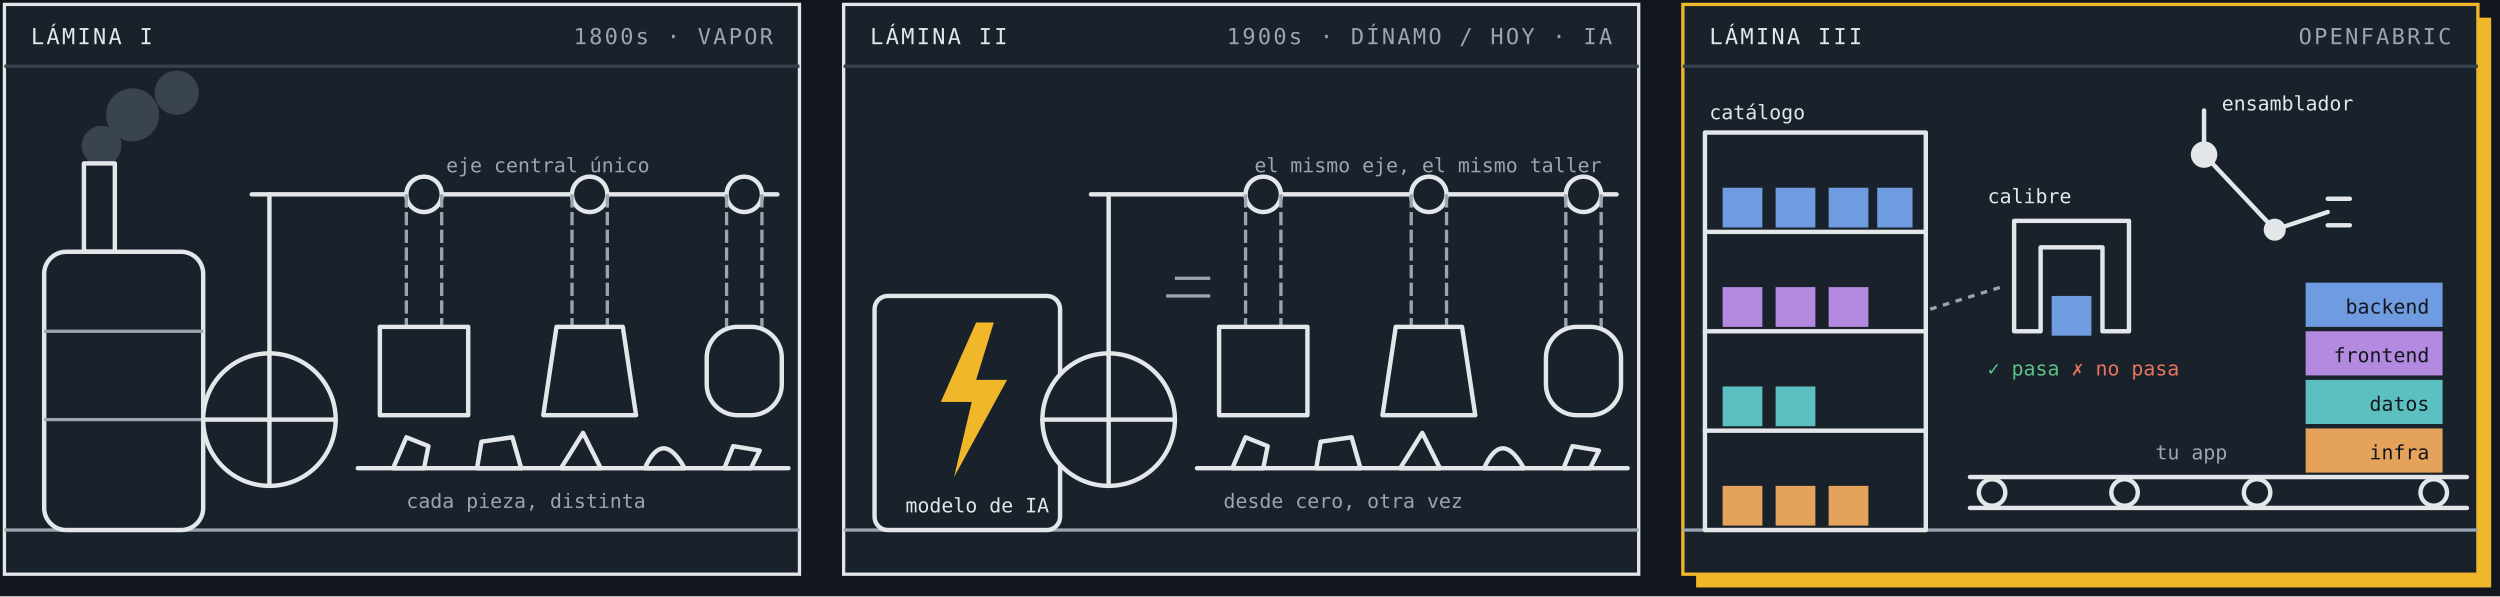
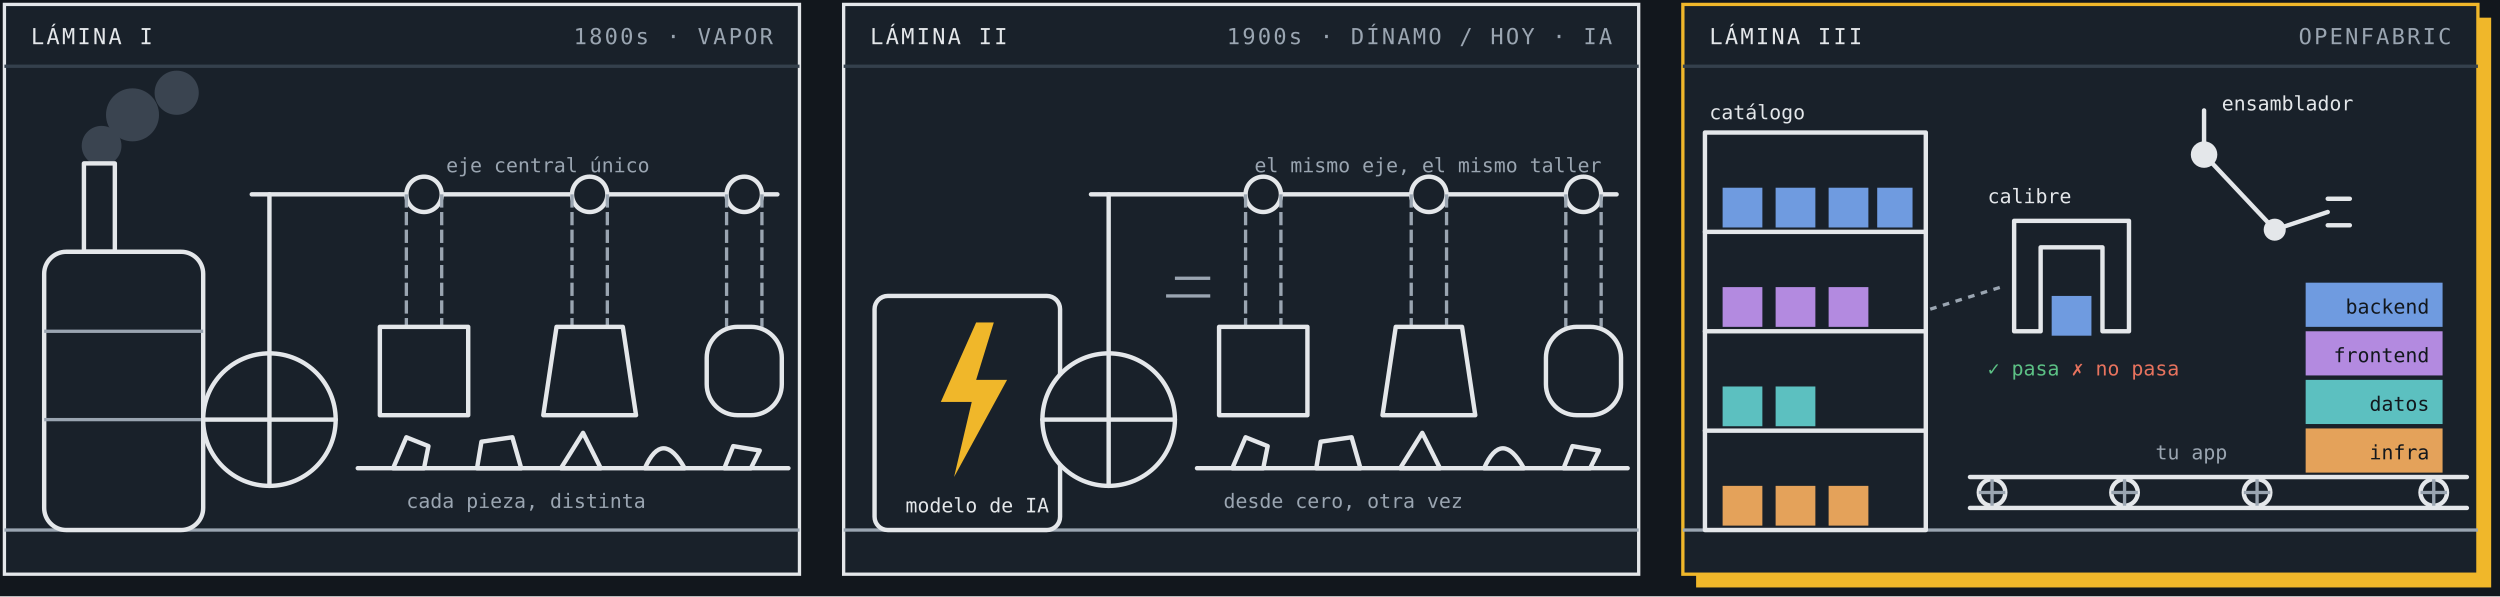
<svg xmlns="http://www.w3.org/2000/svg" width="1132" height="270" viewBox="0 0 1132 270" role="img" aria-label="Tres láminas: taller de vapor a medida, el mismo taller con un motor eléctrico, y la fábrica de OpenFabric con catálogo, calibre y ensamblador">
  <style>
text{font-family:"IBM Plex Mono",Consolas,monospace;font-size:9px;fill:#9aa5b1}
.t-ink{fill:#e4e7ea}
.ln{stroke:#e4e7ea;stroke-width:2;fill:none;stroke-linecap:round;stroke-linejoin:round}
.ln-soft{stroke:#9aa5b1;stroke-width:1.5;fill:none}
.fill-plate{fill:#19212a}.fill-ink{fill:#e4e7ea}.fill-smoke{fill:#3a4450}.fill-signal{fill:#f0b72a}
.head{font-size:10px;letter-spacing:1px;fill:#9aa5b1}.head-b{font-size:10px;letter-spacing:1px;fill:#e4e7ea}
@media (prefers-reduced-motion:no-preference){
.spin{animation:spin 6s linear infinite;transform-box:fill-box;transform-origin:center}
.spin.fast{animation-duration:1.6s}
.belt{animation:belt 1.2s linear infinite}
@keyframes spin{to{transform:rotate(360deg)}}
- @keyframes belt{to{stroke-dashoffset:-16}}}
+ @keyframes belt{to{stroke-dashoffset:-16}}
+ /* Plate III loop: 8 s. Pieces, layers and carried piece run on 8 s; the arm and the gauge light on 2 s (x4);
+    the rollers turn once per 2 s and look the same every quarter turn (0.5 s). Every period divides 8 s: seamless. */
+ .p3 .gp{opacity:0}
+ .p3 .arm1{transform-box:view-box;transform-origin:236px 40px;animation:a1 2s infinite}
+ .p3 .arm2{transform-box:view-box;transform-origin:268px 74px;animation:a2 2s infinite}
+ .p3 .armc{transform-box:view-box;transform-origin:297px 66px;animation:ac 2s infinite}
+ .p3 .carry{animation:carry 8s linear infinite}
+ .p3 .ok{animation:pasa 2s linear infinite}
+ .p3 .roll{animation-duration:2s}
+ .p3 .mv0{animation:mv0 8s linear infinite}
+ .p3 .ly0{animation:ly0 8s linear infinite}
+ .p3 .mv1{animation:mv1 8s linear infinite}
+ .p3 .ly1{animation:ly1 8s linear infinite}
+ .p3 .mv2{animation:mv2 8s linear infinite}
+ .p3 .ly2{animation:ly2 8s linear infinite}
+ .p3 .mv3{animation:mv3 8s linear infinite}
+ .p3 .ly3{animation:ly3 8s linear infinite}
+ @keyframes a1{0.000%{transform:rotate(0.00deg);animation-timing-function:ease-in-out;}6.000%{transform:rotate(0.00deg);animation-timing-function:ease-in-out;}65.000%{transform:rotate(23.87deg);animation-timing-function:linear;}69.000%{transform:rotate(23.87deg);animation-timing-function:ease-in-out;}90.000%{transform:rotate(0.00deg);animation-timing-function:linear;}100.000%{transform:rotate(0.00deg);}}@keyframes a2{0.000%{transform:rotate(0.00deg);animation-timing-function:ease-in-out;}6.000%{transform:rotate(0.00deg);animation-timing-function:ease-in-out;}65.000%{transform:rotate(139.51deg);animation-timing-function:linear;}69.000%{transform:rotate(139.51deg);animation-timing-function:ease-in-out;}90.000%{transform:rotate(0.00deg);animation-timing-function:linear;}100.000%{transform:rotate(0.00deg);}}@keyframes ac{0.000%{transform:rotate(-0.00deg);animation-timing-function:ease-in-out;}6.000%{transform:rotate(-0.00deg);animation-timing-function:ease-in-out;}65.000%{transform:rotate(-163.39deg);animation-timing-function:linear;}69.000%{transform:rotate(-163.39deg);animation-timing-function:ease-in-out;}90.000%{transform:rotate(-0.00deg);animation-timing-function:linear;}100.000%{transform:rotate(-0.00deg);}}
+ @keyframes carry{0%{opacity:0;fill:#e4a25a;}16.2%{opacity:0;fill:#e4a25a;}16.25%{opacity:1;fill:#e4a25a;}22.5%{opacity:1;fill:#e4a25a;}22.55%{opacity:0;fill:#e4a25a;}41.2%{opacity:0;fill:#5cc0c0;}41.25%{opacity:1;fill:#5cc0c0;}47.5%{opacity:1;fill:#5cc0c0;}47.55%{opacity:0;fill:#5cc0c0;}66.2%{opacity:0;fill:#b38ae0;}66.25%{opacity:1;fill:#b38ae0;}72.5%{opacity:1;fill:#b38ae0;}72.55%{opacity:0;fill:#b38ae0;}91.2%{opacity:0;fill:#6f9be0;}91.25%{opacity:1;fill:#6f9be0;}97.5%{opacity:1;fill:#6f9be0;}97.55%{opacity:0;fill:#6f9be0;}100%{opacity:0;fill:#e4a25a;}}
+ @keyframes mv0{0%{opacity:0;transform:translate(66.0px,190.0px);animation-timing-function:ease-out;}0.625%{opacity:1;transform:translate(66.0px,190.0px);animation-timing-function:ease-in-out;}2.75%{opacity:1;transform:translate(116.0px,95.0px);animation-timing-function:ease-in-out;}5.625%{opacity:1;transform:translate(167.0px,104.0px);animation-timing-function:linear;}12.5%{opacity:1;transform:translate(167.0px,104.0px);animation-timing-function:ease-in-out;}16.25%{opacity:1;transform:translate(217.0px,91.0px);animation-timing-function:linear;}16.3%{opacity:0;transform:translate(217.0px,91.0px);animation-timing-function:linear;}22.45%{opacity:0;transform:translate(288.0px,57.0px);animation-timing-function:linear;}22.5%{opacity:1;transform:translate(288.0px,57.0px);animation-timing-function:cubic-bezier(.5,0,1,.6);}24.125%{opacity:1;transform:translate(288.0px,165.0px);animation-timing-function:linear;}24.175%{opacity:0;transform:translate(288.0px,165.0px);animation-timing-function:linear;}100%{opacity:0;transform:translate(288.0px,165.0px);}}
+ @keyframes ly0{0%{opacity:1;transform:translate(0,0);}15%{opacity:1;transform:translate(0,0);animation-timing-function:ease-in;}22.5%{opacity:0;transform:translate(10px,0);}24.075%{opacity:0;transform:translate(10px,0);}24.125%{opacity:0;transform:translate(0,-5px);animation-timing-function:ease-out;}25%{opacity:1;transform:translate(0,0);}100%{opacity:1;transform:translate(0,0);}}
+ @keyframes mv1{0%{opacity:0;transform:translate(42.0px,145.0px);}25%{opacity:0;transform:translate(42.0px,145.0px);animation-timing-function:ease-out;}25.625%{opacity:1;transform:translate(42.0px,145.0px);animation-timing-function:ease-in-out;}27.75%{opacity:1;transform:translate(116.0px,95.0px);animation-timing-function:ease-in-out;}30.625%{opacity:1;transform:translate(167.0px,104.0px);animation-timing-function:linear;}37.5%{opacity:1;transform:translate(167.0px,104.0px);animation-timing-function:ease-in-out;}41.25%{opacity:1;transform:translate(217.0px,91.0px);animation-timing-function:linear;}41.3%{opacity:0;transform:translate(217.0px,91.0px);animation-timing-function:linear;}47.45%{opacity:0;transform:translate(288.0px,57.0px);animation-timing-function:linear;}47.5%{opacity:1;transform:translate(288.0px,57.0px);animation-timing-function:cubic-bezier(.5,0,1,.6);}49.125%{opacity:1;transform:translate(288.0px,143.0px);animation-timing-function:linear;}49.175%{opacity:0;transform:translate(288.0px,143.0px);animation-timing-function:linear;}100%{opacity:0;transform:translate(288.0px,143.0px);}}
+ @keyframes ly1{0%{opacity:1;transform:translate(0,0);}15%{opacity:1;transform:translate(0,0);animation-timing-function:ease-in;}22.5%{opacity:0;transform:translate(10px,0);}49.075%{opacity:0;transform:translate(10px,0);}49.125%{opacity:0;transform:translate(0,-5px);animation-timing-function:ease-out;}50%{opacity:1;transform:translate(0,0);}100%{opacity:1;transform:translate(0,0);}}
+ @keyframes mv2{0%{opacity:0;transform:translate(66.0px,100.0px);}50%{opacity:0;transform:translate(66.0px,100.0px);animation-timing-function:ease-out;}50.625%{opacity:1;transform:translate(66.0px,100.0px);animation-timing-function:ease-in-out;}52.75%{opacity:1;transform:translate(116.0px,95.0px);animation-timing-function:ease-in-out;}55.625%{opacity:1;transform:translate(167.0px,104.0px);animation-timing-function:linear;}62.5%{opacity:1;transform:translate(167.0px,104.0px);animation-timing-function:ease-in-out;}66.25%{opacity:1;transform:translate(217.0px,91.0px);animation-timing-function:linear;}66.3%{opacity:0;transform:translate(217.0px,91.0px);animation-timing-function:linear;}72.45%{opacity:0;transform:translate(288.0px,57.0px);animation-timing-function:linear;}72.5%{opacity:1;transform:translate(288.0px,57.0px);animation-timing-function:cubic-bezier(.5,0,1,.6);}74.125%{opacity:1;transform:translate(288.0px,121.0px);animation-timing-function:linear;}74.175%{opacity:0;transform:translate(288.0px,121.0px);animation-timing-function:linear;}100%{opacity:0;transform:translate(288.0px,121.0px);}}
+ @keyframes ly2{0%{opacity:1;transform:translate(0,0);}15%{opacity:1;transform:translate(0,0);animation-timing-function:ease-in;}22.5%{opacity:0;transform:translate(10px,0);}74.075%{opacity:0;transform:translate(10px,0);}74.125%{opacity:0;transform:translate(0,-5px);animation-timing-function:ease-out;}75%{opacity:1;transform:translate(0,0);}100%{opacity:1;transform:translate(0,0);}}
+ @keyframes mv3{0%{opacity:0;transform:translate(88.0px,55.0px);}75%{opacity:0;transform:translate(88.0px,55.0px);animation-timing-function:ease-out;}75.625%{opacity:1;transform:translate(88.0px,55.0px);animation-timing-function:ease-in-out;}77.75%{opacity:1;transform:translate(116.0px,95.0px);animation-timing-function:ease-in-out;}80.625%{opacity:1;transform:translate(167.0px,104.0px);animation-timing-function:linear;}87.5%{opacity:1;transform:translate(167.0px,104.0px);animation-timing-function:ease-in-out;}91.25%{opacity:1;transform:translate(217.0px,91.0px);animation-timing-function:linear;}91.3%{opacity:0;transform:translate(217.0px,91.0px);animation-timing-function:linear;}97.45%{opacity:0;transform:translate(288.0px,57.0px);animation-timing-function:linear;}97.5%{opacity:1;transform:translate(288.0px,57.0px);animation-timing-function:cubic-bezier(.5,0,1,.6);}99.125%{opacity:1;transform:translate(288.0px,99.0px);animation-timing-function:linear;}99.175%{opacity:0;transform:translate(288.0px,99.0px);animation-timing-function:linear;}100%{opacity:0;transform:translate(288.0px,99.0px);}}
+ @keyframes ly3{0%{opacity:1;transform:translate(0,0);}15%{opacity:1;transform:translate(0,0);animation-timing-function:ease-in;}22.5%{opacity:0;transform:translate(10px,0);}99.075%{opacity:0;transform:translate(10px,0);}99.125%{opacity:0;transform:translate(0,-5px);animation-timing-function:ease-out;}100%{opacity:1;transform:translate(0,0);}}
+ @keyframes pasa{0.000%{fill:#3f8660;}20.000%{fill:#3f8660;animation-timing-function:ease-out;}26.000%{fill:#8df5b4;}50.000%{fill:#8df5b4;animation-timing-function:ease-in;}56.000%{fill:#3f8660;}100.000%{fill:#3f8660;}}
+ }
</style>
  <rect width="100%" height="100%" fill="#12171d" />
  <g transform="translate(2,2)">
    <rect x="0" y="0" width="360" height="258" fill="#19212a" stroke="#e4e7ea" stroke-width="1.5" />
    <text x="12" y="18" class="head-b">LÁMINA I</text>
    <text x="348" y="18" text-anchor="end" class="head">1800s · VAPOR</text>
    <line x1="0" y1="28" x2="360" y2="28" stroke="#34404c" stroke-width="1.5" />
    <g transform="translate(0,28)">
      <line x1="0" y1="210" x2="360" y2="210" class="ln-soft" />
      <circle cx="44" cy="36" r="9" class="fill-smoke" />
      <circle cx="58" cy="22" r="12" class="fill-smoke" />
      <circle cx="78" cy="12" r="10" class="fill-smoke" />
      <rect x="36" y="44" width="14" height="40" class="ln fill-plate" />
      <rect x="18" y="84" width="72" height="126" rx="10" class="ln fill-plate" />
      <line x1="18" y1="120" x2="90" y2="120" class="ln-soft" />
      <line x1="18" y1="160" x2="90" y2="160" class="ln-soft" />
      <g class="spin">
        <circle cx="120" cy="160" r="30" class="ln fill-plate" />
        <line x1="90" y1="160" x2="150" y2="160" class="ln" />
        <line x1="120" y1="130" x2="120" y2="190" class="ln" />
      </g>
      <line x1="120" y1="130" x2="120" y2="58" class="ln" />
      <line x1="112" y1="58" x2="350" y2="58" class="ln" stroke-width="4" />
      <text x="200" y="48">eje central único</text>
      <g>
        <circle cx="190" cy="58" r="8" class="ln fill-plate" />
        <circle cx="265" cy="58" r="8" class="ln fill-plate" />
        <circle cx="335" cy="58" r="8" class="ln fill-plate" />
      </g>
      <line x1="182" y1="58" x2="182" y2="118" class="ln-soft belt" stroke-dasharray="6 2" />
      <line x1="198" y1="58" x2="198" y2="118" class="ln-soft belt" stroke-dasharray="6 2" />
      <line x1="257" y1="58" x2="257" y2="118" class="ln-soft belt" stroke-dasharray="6 2" />
      <line x1="273" y1="58" x2="273" y2="118" class="ln-soft belt" stroke-dasharray="6 2" />
      <line x1="327" y1="58" x2="327" y2="118" class="ln-soft belt" stroke-dasharray="6 2" />
      <line x1="343" y1="58" x2="343" y2="118" class="ln-soft belt" stroke-dasharray="6 2" />
      <rect x="170" y="118" width="40" height="40" class="ln fill-plate" />
      <path d="M244 158 L250 118 L280 118 L286 158 Z" class="ln fill-plate" />
      <rect x="318" y="118" width="34" height="40" rx="14" class="ln fill-plate" />
      <line x1="160" y1="182" x2="355" y2="182" class="ln" />
      <path d="M176 182 l6 -14 l10 4 l-2 10 Z" class="ln fill-plate" />
      <path d="M214 182 l2 -12 l14 -2 l4 14 Z" class="ln fill-plate" />
      <path d="M252 182 l10 -16 l8 16 Z" class="ln fill-plate" />
      <path d="M290 182 q8 -18 18 0 Z" class="ln fill-plate" />
      <path d="M326 182 l4 -10 l12 2 l-4 8 Z" class="ln fill-plate" />
      <text x="182" y="200">cada pieza, distinta</text>
    </g>
  </g>
  <g transform="translate(382,2)">
    <rect x="0" y="0" width="360" height="258" fill="#19212a" stroke="#e4e7ea" stroke-width="1.5" />
    <text x="12" y="18" class="head-b">LÁMINA II</text>
    <text x="348" y="18" text-anchor="end" class="head">1900s · DÍNAMO / HOY · IA</text>
    <line x1="0" y1="28" x2="360" y2="28" stroke="#34404c" stroke-width="1.5" />
    <g transform="translate(0,28)">
      <line x1="0" y1="210" x2="360" y2="210" class="ln-soft" />
      <rect x="14" y="104" width="84" height="106" rx="6" class="ln fill-plate" />
      <path d="M60 116 L44 152 L58 152 L50 186 L74 142 L60 142 L68 116 Z" class="fill-signal" />
      <text x="28" y="202" class="t-ink">modelo de IA</text>
      <g class="spin fast">
        <circle cx="120" cy="160" r="30" class="ln fill-plate" />
        <line x1="90" y1="160" x2="150" y2="160" class="ln" />
        <line x1="120" y1="130" x2="120" y2="190" class="ln" />
      </g>
      <line x1="120" y1="130" x2="120" y2="58" class="ln" />
      <line x1="112" y1="58" x2="350" y2="58" class="ln" stroke-width="4" />
      <text x="186" y="48">el mismo eje, el mismo taller</text>
      <g>
        <circle cx="190" cy="58" r="8" class="ln fill-plate" />
        <circle cx="265" cy="58" r="8" class="ln fill-plate" />
        <circle cx="335" cy="58" r="8" class="ln fill-plate" />
      </g>
      <line x1="182" y1="58" x2="182" y2="118" class="ln-soft belt" stroke-dasharray="6 2" />
      <line x1="198" y1="58" x2="198" y2="118" class="ln-soft belt" stroke-dasharray="6 2" />
      <line x1="257" y1="58" x2="257" y2="118" class="ln-soft belt" stroke-dasharray="6 2" />
      <line x1="273" y1="58" x2="273" y2="118" class="ln-soft belt" stroke-dasharray="6 2" />
      <line x1="327" y1="58" x2="327" y2="118" class="ln-soft belt" stroke-dasharray="6 2" />
      <line x1="343" y1="58" x2="343" y2="118" class="ln-soft belt" stroke-dasharray="6 2" />
      <rect x="170" y="118" width="40" height="40" class="ln fill-plate" />
      <path d="M244 158 L250 118 L280 118 L286 158 Z" class="ln fill-plate" />
      <rect x="318" y="118" width="34" height="40" rx="14" class="ln fill-plate" />
      <line x1="160" y1="182" x2="355" y2="182" class="ln" />
      <path d="M176 182 l6 -14 l10 4 l-2 10 Z" class="ln fill-plate" />
      <path d="M214 182 l2 -12 l14 -2 l4 14 Z" class="ln fill-plate" />
      <path d="M252 182 l10 -16 l8 16 Z" class="ln fill-plate" />
      <path d="M290 182 q8 -18 18 0 Z" class="ln fill-plate" />
      <path d="M326 182 l4 -10 l12 2 l-4 8 Z" class="ln fill-plate" />
      <line x1="150" y1="96" x2="166" y2="96" class="ln-soft" />
      <line x1="146" y1="104" x2="166" y2="104" class="ln-soft" />
      <text x="172" y="200">desde cero, otra vez</text>
    </g>
  </g>
-   <g transform="translate(762,2)">
+   <g class="p3" transform="translate(762,2)">
    <rect x="6" y="6" width="360" height="258" fill="#f0b72a" />
    <rect x="0" y="0" width="360" height="258" fill="#19212a" stroke="#f0b72a" stroke-width="1.5" />
    <text x="12" y="18" class="head-b">LÁMINA III</text>
    <text x="348" y="18" text-anchor="end" class="head">OPENFABRIC</text>
    <line x1="0" y1="28" x2="360" y2="28" stroke="#34404c" stroke-width="1.5" />
    <g transform="translate(0,28)">
      <line x1="0" y1="210" x2="360" y2="210" class="ln-soft" />
      <rect x="10" y="30" width="100" height="180" class="ln fill-plate" />
      <line x1="10" y1="75" x2="110" y2="75" class="ln" />
      <line x1="10" y1="120" x2="110" y2="120" class="ln" />
      <line x1="10" y1="165" x2="110" y2="165" class="ln" />
      <g style="fill: #6f9be0">
        <rect x="18" y="55" width="18" height="18" />
        <rect x="42" y="55" width="18" height="18" />
        <rect x="66" y="55" width="18" height="18" />
        <rect x="88" y="55" width="16" height="18" />
      </g>
      <g style="fill: #b38ae0">
        <rect x="18" y="100" width="18" height="18" />
        <rect x="42" y="100" width="18" height="18" />
        <rect x="66" y="100" width="18" height="18" />
      </g>
      <g style="fill: #5cc0c0">
        <rect x="18" y="145" width="18" height="18" />
        <rect x="42" y="145" width="18" height="18" />
      </g>
      <g style="fill: #e4a25a">
        <rect x="18" y="190" width="18" height="18" />
        <rect x="42" y="190" width="18" height="18" />
        <rect x="66" y="190" width="18" height="18" />
      </g>
      <text x="12" y="24" class="t-ink">catálogo</text>
      <path d="M150 70 L150 120 L162 120 L162 82 L190 82 L190 120 L202 120 L202 70 Z" class="ln fill-plate" />
-       <rect x="167" y="104" width="18" height="18" style="fill: #6f9be0" />
+       <rect x="167" y="104" width="18" height="18" class="gp" style="fill: #6f9be0" />
      <text x="138" y="62" class="t-ink">calibre</text>
-       <text x="138" y="140" style="fill: #5cc185">✓ pasa</text>
+       <text x="138" y="140" class="ok" style="fill: #5cc185">✓ pasa</text>
      <text x="176" y="140" style="fill: #e8735e">✗ no pasa</text>
      <line x1="112" y1="110" x2="144" y2="100" class="ln-soft" stroke-dasharray="3 3" />
      <line x1="130" y1="186" x2="355" y2="186" class="ln" />
      <line x1="130" y1="200" x2="355" y2="200" class="ln" />
-       <g class="spin">
+       <g class="spin roll">
        <circle cx="140" cy="193" r="6" class="ln fill-plate" />
-       </g>
-       <g class="spin">
+         <path d="M134 193 L146 193 M140 187 L140 199" class="ln-soft" />
+       </g>
+       <g class="spin roll">
        <circle cx="200" cy="193" r="6" class="ln fill-plate" />
-       </g>
-       <g class="spin">
+         <path d="M194 193 L206 193 M200 187 L200 199" class="ln-soft" />
+       </g>
+       <g class="spin roll">
        <circle cx="260" cy="193" r="6" class="ln fill-plate" />
-       </g>
-       <g class="spin">
+         <path d="M254 193 L266 193 M260 187 L260 199" class="ln-soft" />
+       </g>
+       <g class="spin roll">
        <circle cx="340" cy="193" r="6" class="ln fill-plate" />
+         <path d="M334 193 L346 193 M340 187 L340 199" class="ln-soft" />
      </g>
      <line x1="236" y1="20" x2="236" y2="40" class="ln" />
-       <path d="M236 40 L268 74 L292 66" class="ln" stroke-width="5" />
+       <g class="arm1">
+         <path d="M236 40 L268 74" class="ln" stroke-width="5" />
+         <g class="arm2">
+           <path d="M268 74 L292 66" class="ln" stroke-width="5" />
+           <path d="M292 60 L302 60 M292 72 L302 72" class="ln" />
+           <g class="armc">
+             <rect class="carry" x="288" y="57" width="18" height="18" style="opacity:0" />
+           </g>
+         </g>
+         <circle cx="268" cy="74" r="5" class="fill-ink" />
+       </g>
      <circle cx="236" cy="40" r="6" class="fill-ink" />
-       <circle cx="268" cy="74" r="5" class="fill-ink" />
-       <path d="M292 60 L302 60 M292 72 L302 72" class="ln" />
      <text x="244" y="20" class="t-ink">ensamblador</text>
-       <rect x="282" y="164" width="62" height="20" style="fill: #e4a25a" />
-       <rect x="282" y="142" width="62" height="20" style="fill: #5cc0c0" />
-       <rect x="282" y="120" width="62" height="20" style="fill: #b38ae0" />
-       <rect x="282" y="98" width="62" height="20" style="fill: #6f9be0" />
-       <text x="338" y="112" text-anchor="end" style="fill: #12171d; font-weight: 500">backend</text>
-       <text x="338" y="134" text-anchor="end" style="fill: #12171d; font-weight: 500">frontend</text>
-       <text x="338" y="156" text-anchor="end" style="fill: #12171d; font-weight: 500">datos</text>
-       <text x="338" y="178" text-anchor="end" style="fill: #12171d; font-weight: 500">infra</text>
+       <g class="ly0">
+         <rect x="282" y="164" width="62" height="20" style="fill: #e4a25a" />
+         <text x="338" y="178" text-anchor="end" style="fill: #12171d; font-weight: 500">infra</text>
+       </g>
+       <g class="ly1">
+         <rect x="282" y="142" width="62" height="20" style="fill: #5cc0c0" />
+         <text x="338" y="156" text-anchor="end" style="fill: #12171d; font-weight: 500">datos</text>
+       </g>
+       <g class="ly2">
+         <rect x="282" y="120" width="62" height="20" style="fill: #b38ae0" />
+         <text x="338" y="134" text-anchor="end" style="fill: #12171d; font-weight: 500">frontend</text>
+       </g>
+       <g class="ly3">
+         <rect x="282" y="98" width="62" height="20" style="fill: #6f9be0" />
+         <text x="338" y="112" text-anchor="end" style="fill: #12171d; font-weight: 500">backend</text>
+       </g>
      <text x="214" y="178">tu app</text>
+       <rect class="mv0" x="0" y="0" width="18" height="18" style="fill: #e4a25a; opacity: 0" />
+       <rect class="mv1" x="0" y="0" width="18" height="18" style="fill: #5cc0c0; opacity: 0" />
+       <rect class="mv2" x="0" y="0" width="18" height="18" style="fill: #b38ae0; opacity: 0" />
+       <rect class="mv3" x="0" y="0" width="18" height="18" style="fill: #6f9be0; opacity: 0" />
    </g>
  </g>
</svg>
